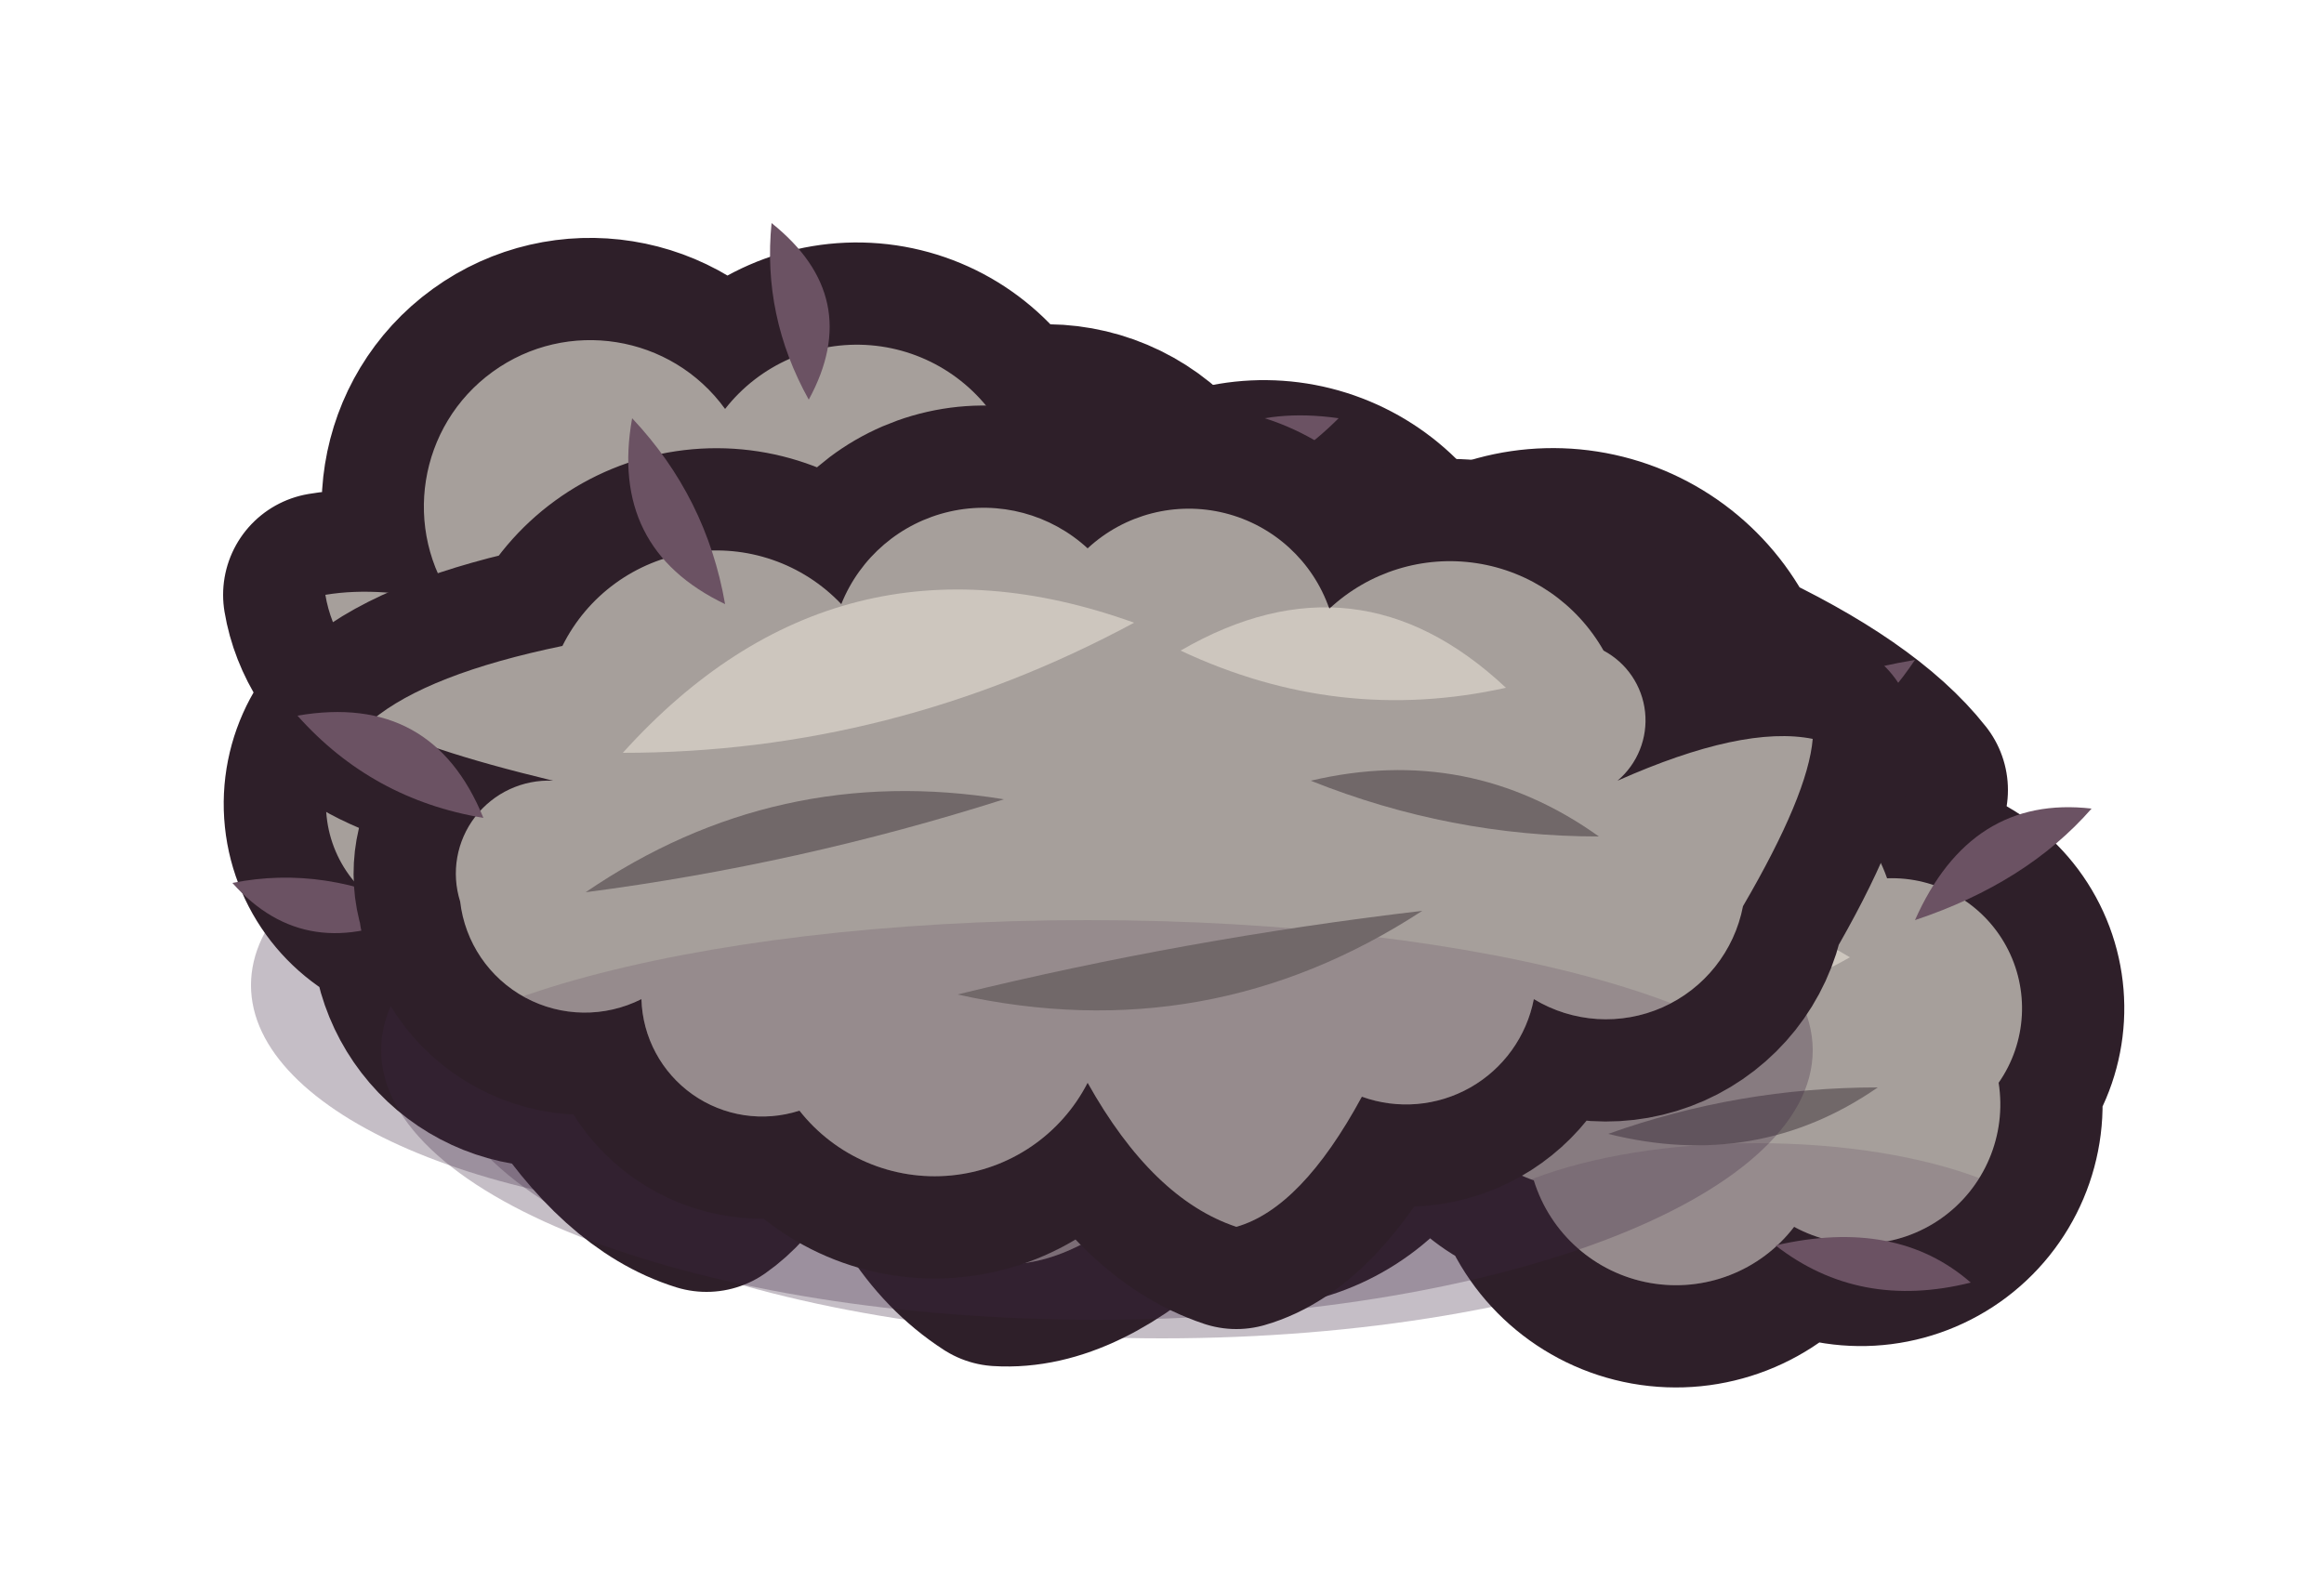
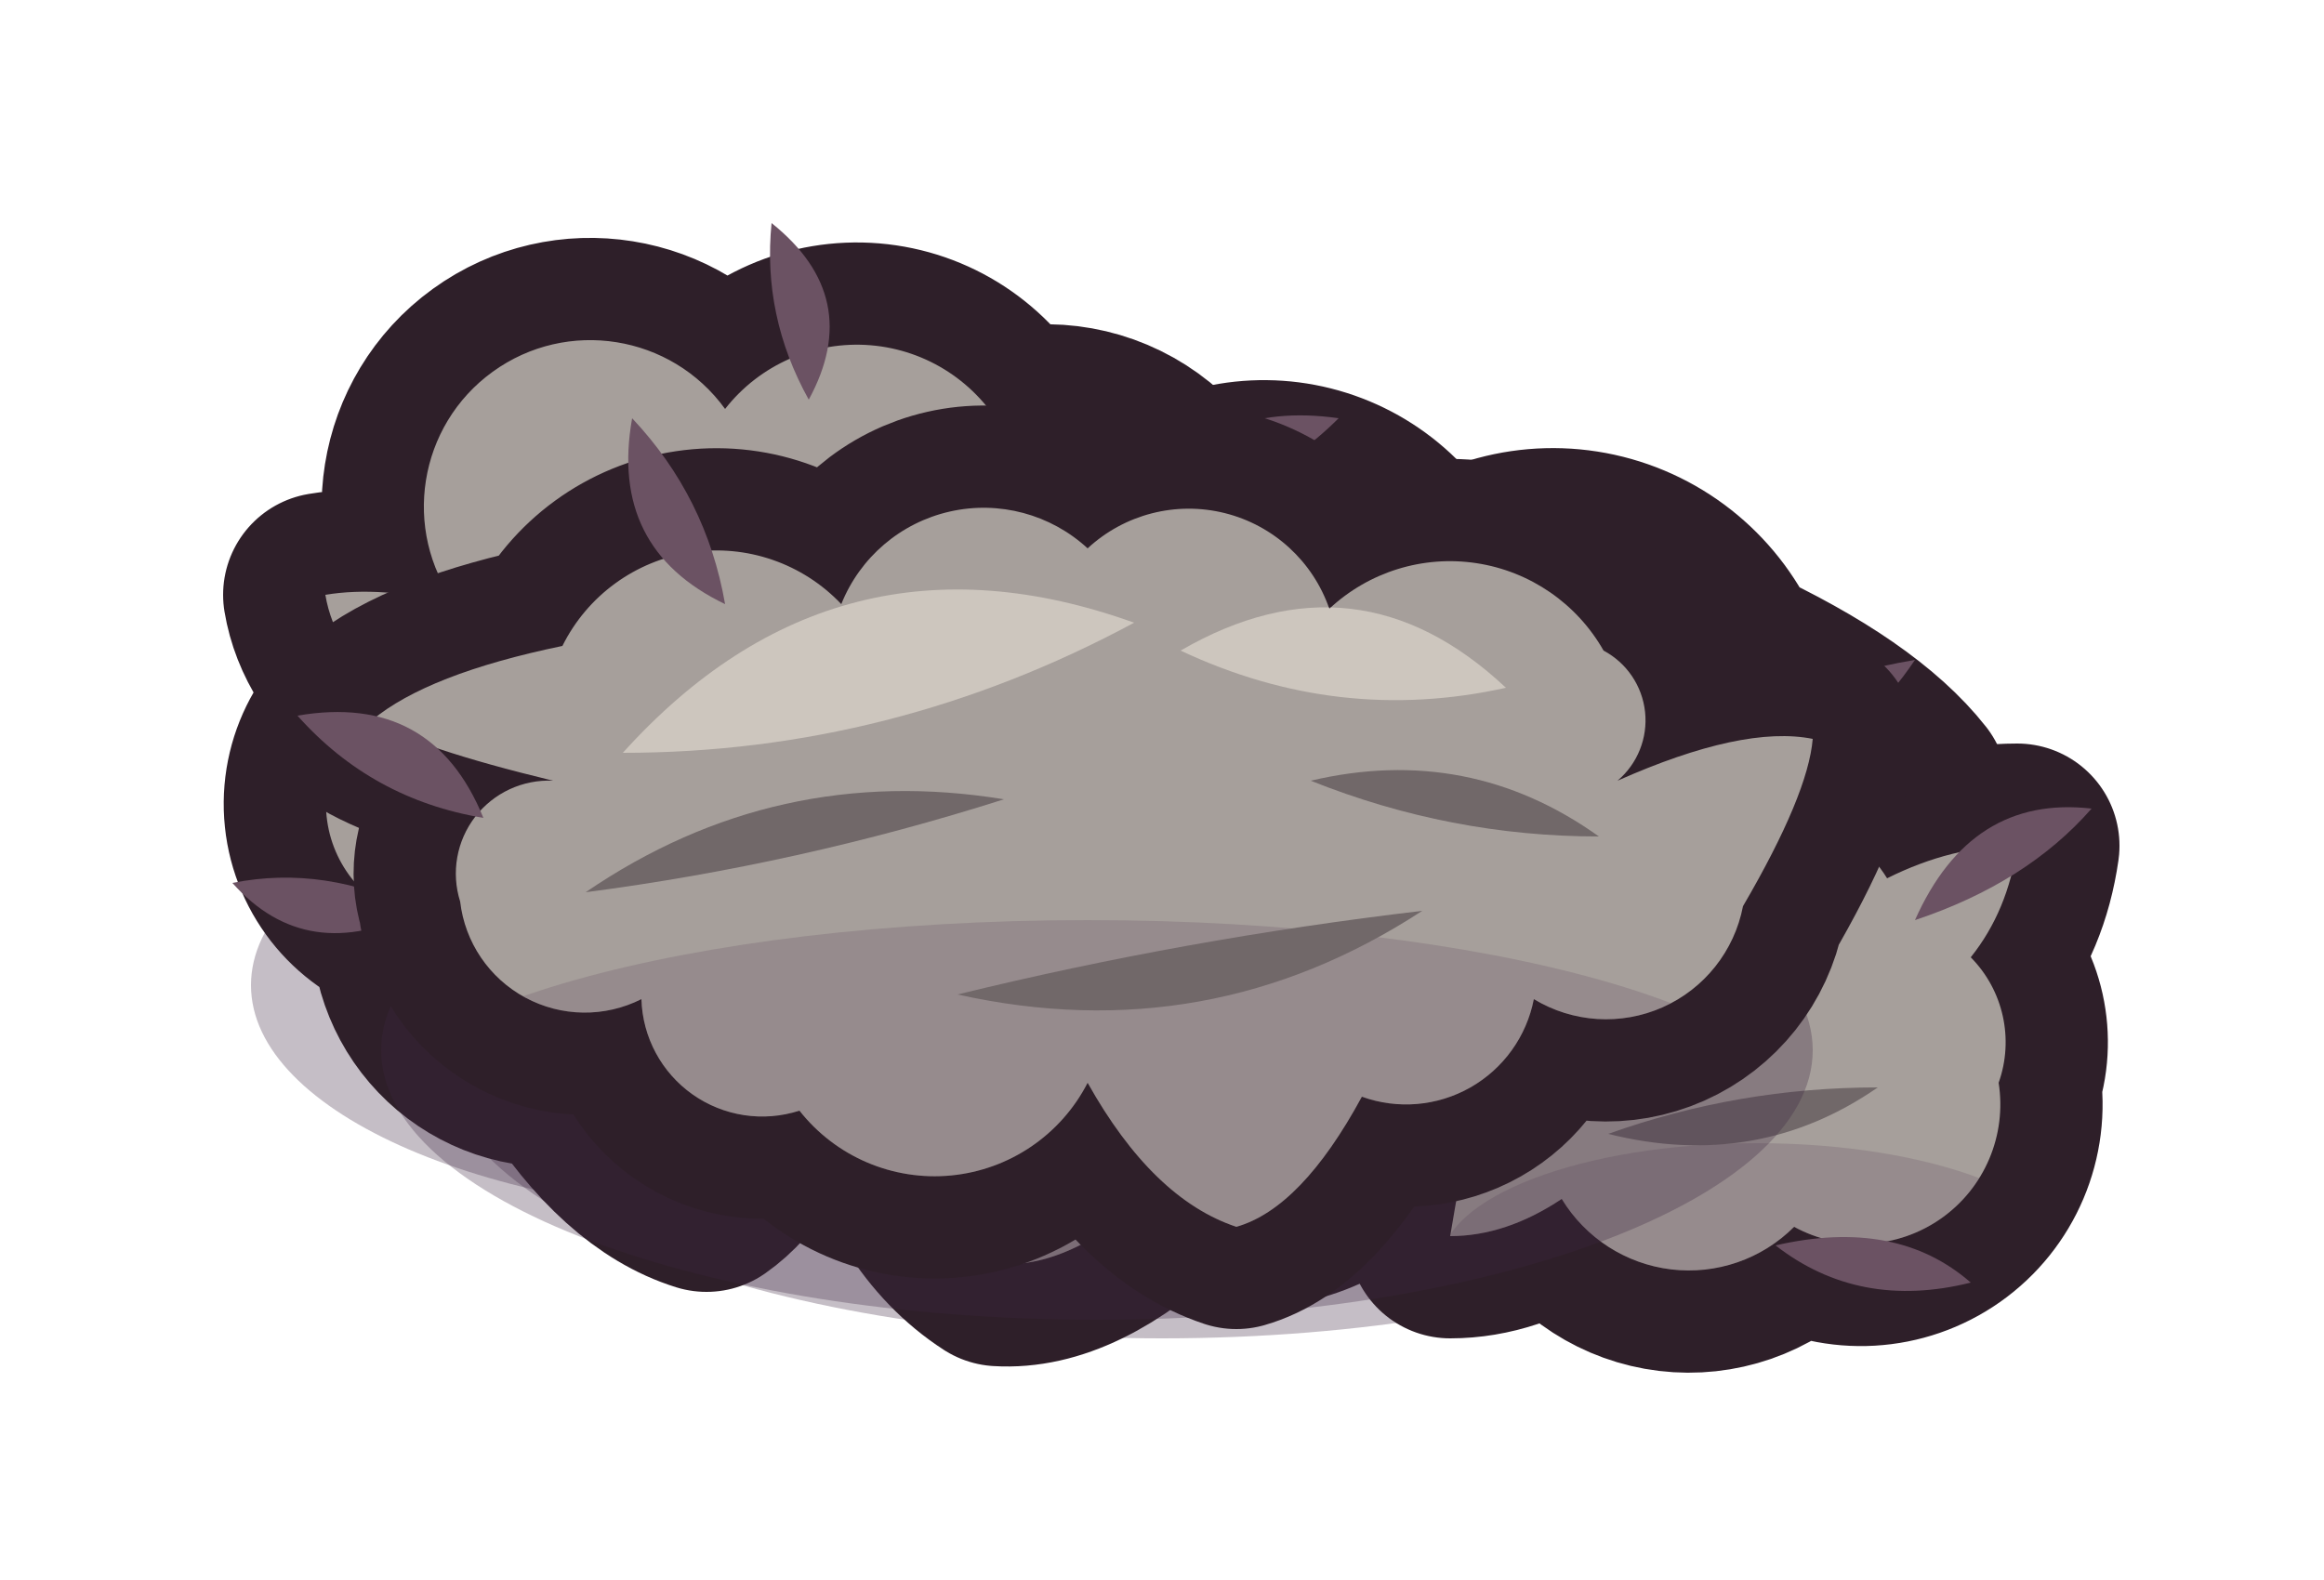
<svg xmlns="http://www.w3.org/2000/svg" viewBox="0 0 50 34" width="50" height="34">
  <defs>
    <clipPath id="mess-dust-floor-a-clip">
      <path d="M23 11.1A3.7 3.7 0 0 1 28.7 12.9A4 4 0 0 1 35.1 14.3Q37.9 15.6 39 17Q37.8 17.6 34.9 18A2.3 2.3 0 0 1 34.7 21.5A3.8 3.8 0 0 1 28.5 23A3.8 3.8 0 0 1 23 25.5Q21.1 27.3 19.5 27.2Q17.8 26.1 17.1 23.4A3.5 3.5 0 0 1 11.6 21.5A2.2 2.2 0 0 1 11.6 18Q8.8 17.9 7.7 17.4Q8.4 15.9 11 14.4A3.8 3.8 0 0 1 17.2 12.7Q17.5 10.3 18.6 9.6Q20.7 9.4 23 11.1Z" />
    </clipPath>
    <clipPath id="mess-dust-floor-b-clip">
      <path d="M13.6 8.8A3.6 3.6 0 0 1 19.6 9.3A3.4 3.4 0 0 1 23.9 12.4Q26 12.2 27.2 13.2Q26 14.4 24.4 14.8A2.6 2.6 0 0 1 23.9 18.2A3.2 3.2 0 0 1 20 21.6A3.6 3.6 0 0 1 14.8 23Q14.2 24.9 13.2 25.6Q11.6 25.1 10.2 22.9A3 3 0 0 1 6.9 19.8A2.6 2.6 0 0 1 6.4 15Q5.2 14 5 12.8Q6.2 12.6 7.8 13A3.4 3.4 0 0 1 13.6 8.8Z" />
-       <path d="M32.3 18.6A3.4 3.4 0 0 1 38.6 18.9A2.8 2.8 0 0 1 41 23.3A3 3 0 0 1 36.6 26.4A3.2 3.2 0 0 1 31 25.4A2.8 2.8 0 0 1 30.1 20.6A2.2 2.2 0 0 1 32.3 18.6Z" />
+       <path d="M32.4 18.7Q32.9 17.6 33.6 16.8Q34.4 17.4 35.2 17.6A3 3 0 0 1 38.6 18.9Q40 18.2 41.4 18.2Q41.2 19.6 40.4 20.6A2.6 2.6 0 0 1 41 23.3A3 3 0 0 1 36.6 26.4A3.2 3.2 0 0 1 31.6 25.8Q30.4 26.6 29.2 26.6Q29.4 25.4 29.6 24.4A2.6 2.6 0 0 1 30.1 20.6A2.2 2.2 0 0 1 32.4 18.7Z" />
    </clipPath>
    <clipPath id="mess-dust-floor-c-clip">
      <path d="M21.4 11.8A3.2 3.2 0 0 1 26.6 13.1A3.8 3.8 0 0 1 32.5 14A1.7 1.7 0 0 1 32.8 16.8Q35.5 15.6 37 15.9Q36.9 17.1 35.5 19.5A3 3 0 0 1 31 21.5A2.8 2.8 0 0 1 27.3 23.6Q26 26 24.6 26.4Q22.8 25.8 21.4 23.3A3.7 3.7 0 0 1 15.2 23.9A2.6 2.6 0 0 1 11.8 21.5A2.7 2.7 0 0 1 7.9 19.4A2 2 0 0 1 9.9 16.8Q7 16.1 6 15.5Q7.2 14.5 10.1 13.9A3.7 3.7 0 0 1 16.1 13A3.3 3.3 0 0 1 21.4 11.8Z" />
    </clipPath>
  </defs>
  <g id="p-a-shadow" class="st-a" transform="translate(2 0)">
    <path d="M7.4 22.6A15.6 6.2 0 1 1 38.6 22.6A15.6 6.2 0 1 1 7.4 22.6Z" fill="#3f2541" fill-opacity="0.3" />
  </g>
  <g id="p-a-dust" class="st-a" transform="translate(2 0)">
    <path d="M23 11.1A3.7 3.7 0 0 1 28.7 12.9A4 4 0 0 1 35.1 14.3Q37.9 15.6 39 17Q37.8 17.6 34.9 18A2.3 2.3 0 0 1 34.7 21.5A3.8 3.8 0 0 1 28.5 23A3.8 3.8 0 0 1 23 25.5Q21.1 27.3 19.5 27.2Q17.8 26.1 17.1 23.4A3.5 3.5 0 0 1 11.6 21.5A2.2 2.2 0 0 1 11.6 18Q8.8 17.9 7.7 17.4Q8.4 15.9 11 14.4A3.8 3.8 0 0 1 17.2 12.7Q17.5 10.3 18.6 9.6Q20.7 9.4 23 11.1Z" fill="none" stroke="#2e1f29" stroke-width="4.4" stroke-linecap="round" stroke-linejoin="round" />
    <path d="M23 11.1A3.7 3.7 0 0 1 28.7 12.9A4 4 0 0 1 35.1 14.3Q37.9 15.6 39 17Q37.8 17.6 34.9 18A2.3 2.3 0 0 1 34.7 21.5A3.8 3.8 0 0 1 28.5 23A3.8 3.8 0 0 1 23 25.5Q21.1 27.3 19.5 27.2Q17.8 26.1 17.1 23.4A3.5 3.5 0 0 1 11.6 21.5A2.2 2.2 0 0 1 11.6 18Q8.8 17.9 7.7 17.4Q8.4 15.9 11 14.4A3.8 3.8 0 0 1 17.2 12.7Q17.5 10.3 18.6 9.6Q20.7 9.4 23 11.1Z" fill="#a69f9b" />
    <g clip-path="url(#mess-dust-floor-a-clip)">
      <path d="M8 24.6A15 4.4 0 1 1 38 24.6A15 4.4 0 1 1 8 24.6Z" fill="#3f2541" fill-opacity="0.16" />
      <path d="M14.6 15Q20.3 15.2 25.4 12.6Q19.1 9.7 14.6 15Z" fill="#cdc6be" />
      <path d="M24.6 13.8Q27.9 15.5 31.6 14.8Q28.5 11.5 24.6 13.8Z" fill="#cdc6be" />
      <path d="M14.4 18.4Q19.1 17.7 23.6 16.2Q18.5 15.4 14.4 18.4Z" fill="#716869" />
      <path d="M21.4 21.4Q26.9 22.4 31.4 19.2Q26.4 20.1 21.4 21.4Z" fill="#716869" />
      <path d="M27.6 16.8Q30.5 18.1 33.6 18.4Q31 16.2 27.6 16.8Z" fill="#716869" />
    </g>
    <path d="M12.4 15.6Q10.2 13.3 7.2 12.4Q8.8 15.7 12.4 15.6Z" fill="#6b5263" />
    <path d="M33.8 16.2Q37.2 17.2 39.2 14.2Q36.3 14.7 33.8 16.2Z" fill="#6b5263" />
  </g>
  <g id="p-b-shadow" class="st-b" transform="translate(2 0)">
    <path d="M3.4 21.2A11.6 5 0 1 1 26.6 21.2A11.6 5 0 1 1 3.4 21.2Z" fill="#3f2541" fill-opacity="0.3" />
    <path d="M28.8 24.8A7 3.2 0 1 1 42.8 24.8A7 3.2 0 1 1 28.8 24.8Z" fill="#3f2541" fill-opacity="0.3" />
  </g>
  <g id="p-b-dust" class="st-b" transform="translate(2 0)">
    <path d="M13.6 8.8A3.6 3.6 0 0 1 19.6 9.3A3.4 3.4 0 0 1 23.9 12.4Q26 12.2 27.2 13.2Q26 14.4 24.4 14.8A2.6 2.6 0 0 1 23.9 18.2A3.2 3.2 0 0 1 20 21.6A3.6 3.6 0 0 1 14.8 23Q14.2 24.9 13.2 25.6Q11.6 25.1 10.2 22.9A3 3 0 0 1 6.9 19.8A2.6 2.6 0 0 1 6.4 15Q5.2 14 5 12.8Q6.2 12.6 7.8 13A3.4 3.4 0 0 1 13.6 8.8Z" fill="none" stroke="#2e1f29" stroke-width="4.4" stroke-linecap="round" stroke-linejoin="round" />
-     <path d="M32.3 18.6A3.4 3.4 0 0 1 38.6 18.9A2.8 2.8 0 0 1 41 23.3A3 3 0 0 1 36.6 26.4A3.2 3.2 0 0 1 31 25.4A2.8 2.8 0 0 1 30.1 20.6A2.2 2.2 0 0 1 32.3 18.6Z" fill="none" stroke="#2e1f29" stroke-width="4.4" stroke-linecap="round" stroke-linejoin="round" />
+     <path d="M32.4 18.7Q32.9 17.6 33.6 16.8Q34.4 17.4 35.2 17.6A3 3 0 0 1 38.6 18.9Q40 18.2 41.4 18.2Q41.2 19.6 40.4 20.6A2.6 2.6 0 0 1 41 23.3A3 3 0 0 1 36.6 26.4A3.2 3.2 0 0 1 31.6 25.8Q30.4 26.6 29.2 26.6Q29.4 25.4 29.6 24.4A2.6 2.6 0 0 1 30.1 20.6A2.2 2.2 0 0 1 32.4 18.7Z" fill="none" stroke="#2e1f29" stroke-width="4.4" stroke-linecap="round" stroke-linejoin="round" />
    <path d="M13.6 8.8A3.6 3.6 0 0 1 19.6 9.3A3.4 3.4 0 0 1 23.9 12.4Q26 12.2 27.2 13.2Q26 14.4 24.4 14.8A2.6 2.6 0 0 1 23.9 18.2A3.2 3.2 0 0 1 20 21.6A3.6 3.6 0 0 1 14.8 23Q14.2 24.9 13.2 25.6Q11.6 25.1 10.2 22.9A3 3 0 0 1 6.9 19.8A2.6 2.6 0 0 1 6.4 15Q5.2 14 5 12.8Q6.2 12.6 7.8 13A3.4 3.4 0 0 1 13.6 8.8Z" fill="#a69f9b" />
-     <path d="M32.3 18.6A3.4 3.4 0 0 1 38.6 18.9A2.8 2.8 0 0 1 41 23.3A3 3 0 0 1 36.6 26.4A3.2 3.2 0 0 1 31 25.4A2.8 2.8 0 0 1 30.1 20.6A2.2 2.2 0 0 1 32.3 18.6Z" fill="#a69f9b" />
+     <path d="M32.4 18.7Q32.9 17.6 33.6 16.8Q34.4 17.4 35.2 17.6A3 3 0 0 1 38.6 18.9Q40 18.2 41.4 18.2Q41.2 19.6 40.4 20.6A2.6 2.6 0 0 1 41 23.3A3 3 0 0 1 36.6 26.4A3.2 3.2 0 0 1 31.6 25.8Q30.4 26.6 29.2 26.6Q29.4 25.4 29.6 24.4A2.6 2.6 0 0 1 30.1 20.6A2.2 2.2 0 0 1 32.4 18.7Z" fill="#a69f9b" />
    <g clip-path="url(#mess-dust-floor-b-clip)">
      <path d="M3.6 23A11.4 4.2 0 1 1 26.4 23A11.4 4.2 0 1 1 3.6 23Z" fill="#3f2541" fill-opacity="0.16" />
      <path d="M29 27.2A6.8 2.6 0 1 1 42.6 27.2A6.8 2.6 0 1 1 29 27.2Z" fill="#3f2541" fill-opacity="0.16" />
-       <path d="M8.6 13.6Q13.8 13.8 18.4 11.2Q12.6 8.7 8.6 13.6Z" fill="#cdc6be" />
-       <path d="M31.8 21.4Q35 22.2 37.8 20.6Q34.5 18.6 31.8 21.4Z" fill="#cdc6be" />
+       <path d="M9.4 13.4Q14 13.2 17.8 11.4Q13.4 10.8 9.4 13.4Z" fill="#cdc6be" />
      <path d="M8.8 17.8Q13 17.3 17 16Q12.5 15.1 8.8 17.8Z" fill="#716869" />
      <path d="M13.8 20.4Q18.3 21.2 21.8 18.2Q17.7 19 13.8 20.4Z" fill="#716869" />
      <path d="M32.6 24.4Q35.8 25.2 38.4 23.4Q35.4 23.4 32.6 24.4Z" fill="#716869" />
    </g>
    <path d="M7 19.6Q5 18.6 3 19Q4.6 20.8 7 19.6Z" fill="#6b5263" />
    <path d="M15.4 8.6Q16.6 6.4 14.6 4.8Q14.4 6.8 15.4 8.6Z" fill="#6b5263" />
    <path d="M22.6 10.8Q25 10.8 26.8 9Q24 8.6 22.6 10.8Z" fill="#6b5263" />
    <path d="M39.2 19.8Q41.6 19 43 17.4Q40.4 17.1 39.2 19.8Z" fill="#6b5263" />
    <path d="M36.2 26.8Q38 28.2 40.4 27.6Q38.8 26.2 36.2 26.8Z" fill="#6b5263" />
  </g>
  <g id="p-c-shadow" class="st-c" transform="translate(2 0)">
    <path d="M6.2 22.6A15.4 5.8 0 1 1 37 22.6A15.4 5.8 0 1 1 6.2 22.6Z" fill="#3f2541" fill-opacity="0.3" />
  </g>
  <g id="p-c-dust" class="st-c" transform="translate(2 0)">
    <path d="M21.4 11.8A3.2 3.2 0 0 1 26.6 13.1A3.8 3.8 0 0 1 32.5 14A1.7 1.7 0 0 1 32.8 16.8Q35.5 15.6 37 15.9Q36.9 17.1 35.5 19.5A3 3 0 0 1 31 21.5A2.8 2.8 0 0 1 27.3 23.6Q26 26 24.6 26.4Q22.8 25.8 21.4 23.3A3.7 3.7 0 0 1 15.2 23.9A2.6 2.6 0 0 1 11.8 21.5A2.7 2.7 0 0 1 7.9 19.4A2 2 0 0 1 9.9 16.8Q7 16.1 6 15.5Q7.2 14.5 10.1 13.9A3.7 3.7 0 0 1 16.1 13A3.3 3.3 0 0 1 21.4 11.8Z" fill="none" stroke="#2e1f29" stroke-width="4.4" stroke-linecap="round" stroke-linejoin="round" />
    <path d="M21.4 11.8A3.2 3.2 0 0 1 26.6 13.1A3.8 3.8 0 0 1 32.5 14A1.7 1.7 0 0 1 32.8 16.8Q35.5 15.6 37 15.9Q36.9 17.1 35.5 19.5A3 3 0 0 1 31 21.5A2.8 2.8 0 0 1 27.3 23.6Q26 26 24.6 26.4Q22.8 25.8 21.4 23.3A3.7 3.7 0 0 1 15.2 23.9A2.6 2.6 0 0 1 11.8 21.5A2.7 2.7 0 0 1 7.9 19.4A2 2 0 0 1 9.9 16.8Q7 16.1 6 15.5Q7.2 14.5 10.1 13.9A3.7 3.7 0 0 1 16.1 13A3.3 3.3 0 0 1 21.4 11.8Z" fill="#a69f9b" />
    <g clip-path="url(#mess-dust-floor-c-clip)">
      <path d="M5.8 24.2A15.6 4.4 0 1 1 37 24.2A15.6 4.4 0 1 1 5.8 24.2Z" fill="#3f2541" fill-opacity="0.16" />
      <path d="M11.4 16.2Q17.2 16.2 22.4 13.4Q16 11.1 11.4 16.2Z" fill="#cdc6be" />
      <path d="M23.4 14Q26.8 15.6 30.4 14.8Q27.2 11.8 23.4 14Z" fill="#cdc6be" />
      <path d="M10.6 19.2Q15.2 18.6 19.6 17.2Q14.7 16.4 10.6 19.2Z" fill="#716869" />
      <path d="M18.6 21.4Q24 22.6 28.6 19.6Q23.5 20.2 18.6 21.4Z" fill="#716869" />
      <path d="M26.2 16.8Q29.2 18 32.4 18Q29.6 16 26.2 16.8Z" fill="#716869" />
    </g>
    <path d="M8.4 17.6Q7.3 14.9 4.4 15.4Q6 17.2 8.4 17.6Z" fill="#6b5263" />
    <path d="M13.6 13Q13.2 10.7 11.6 9Q11.1 11.8 13.6 13Z" fill="#6b5263" />
  </g>
</svg>
